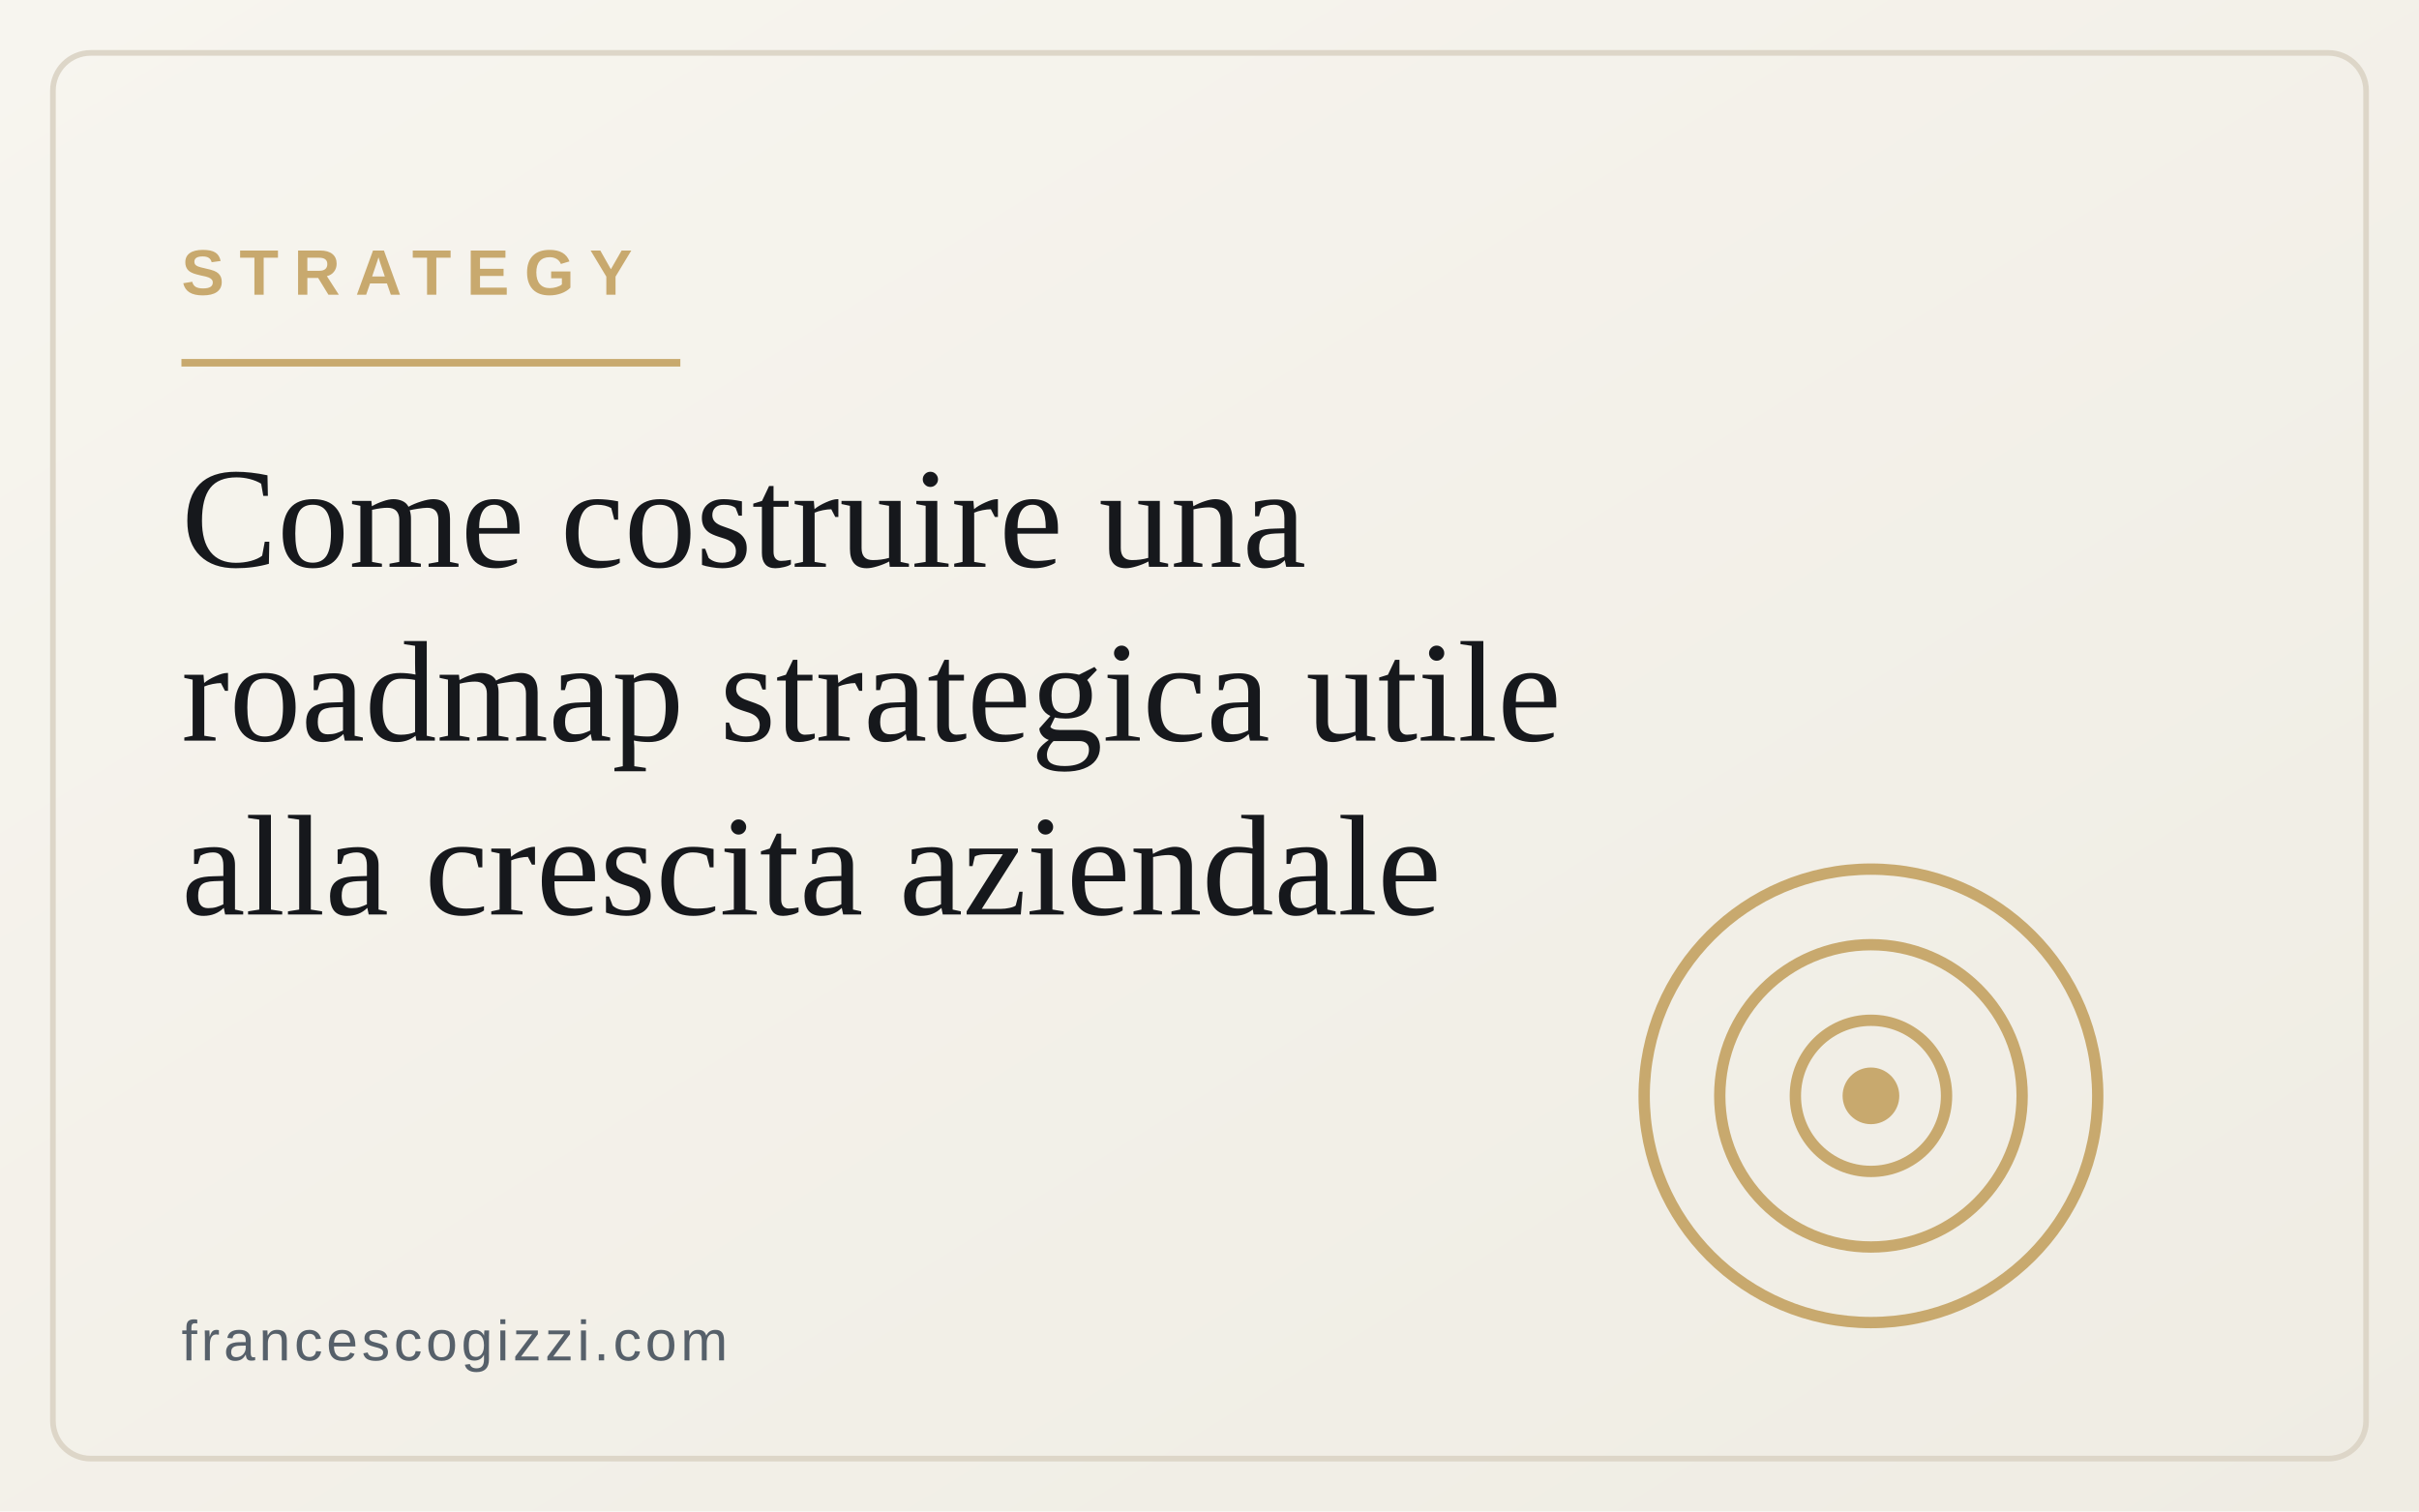
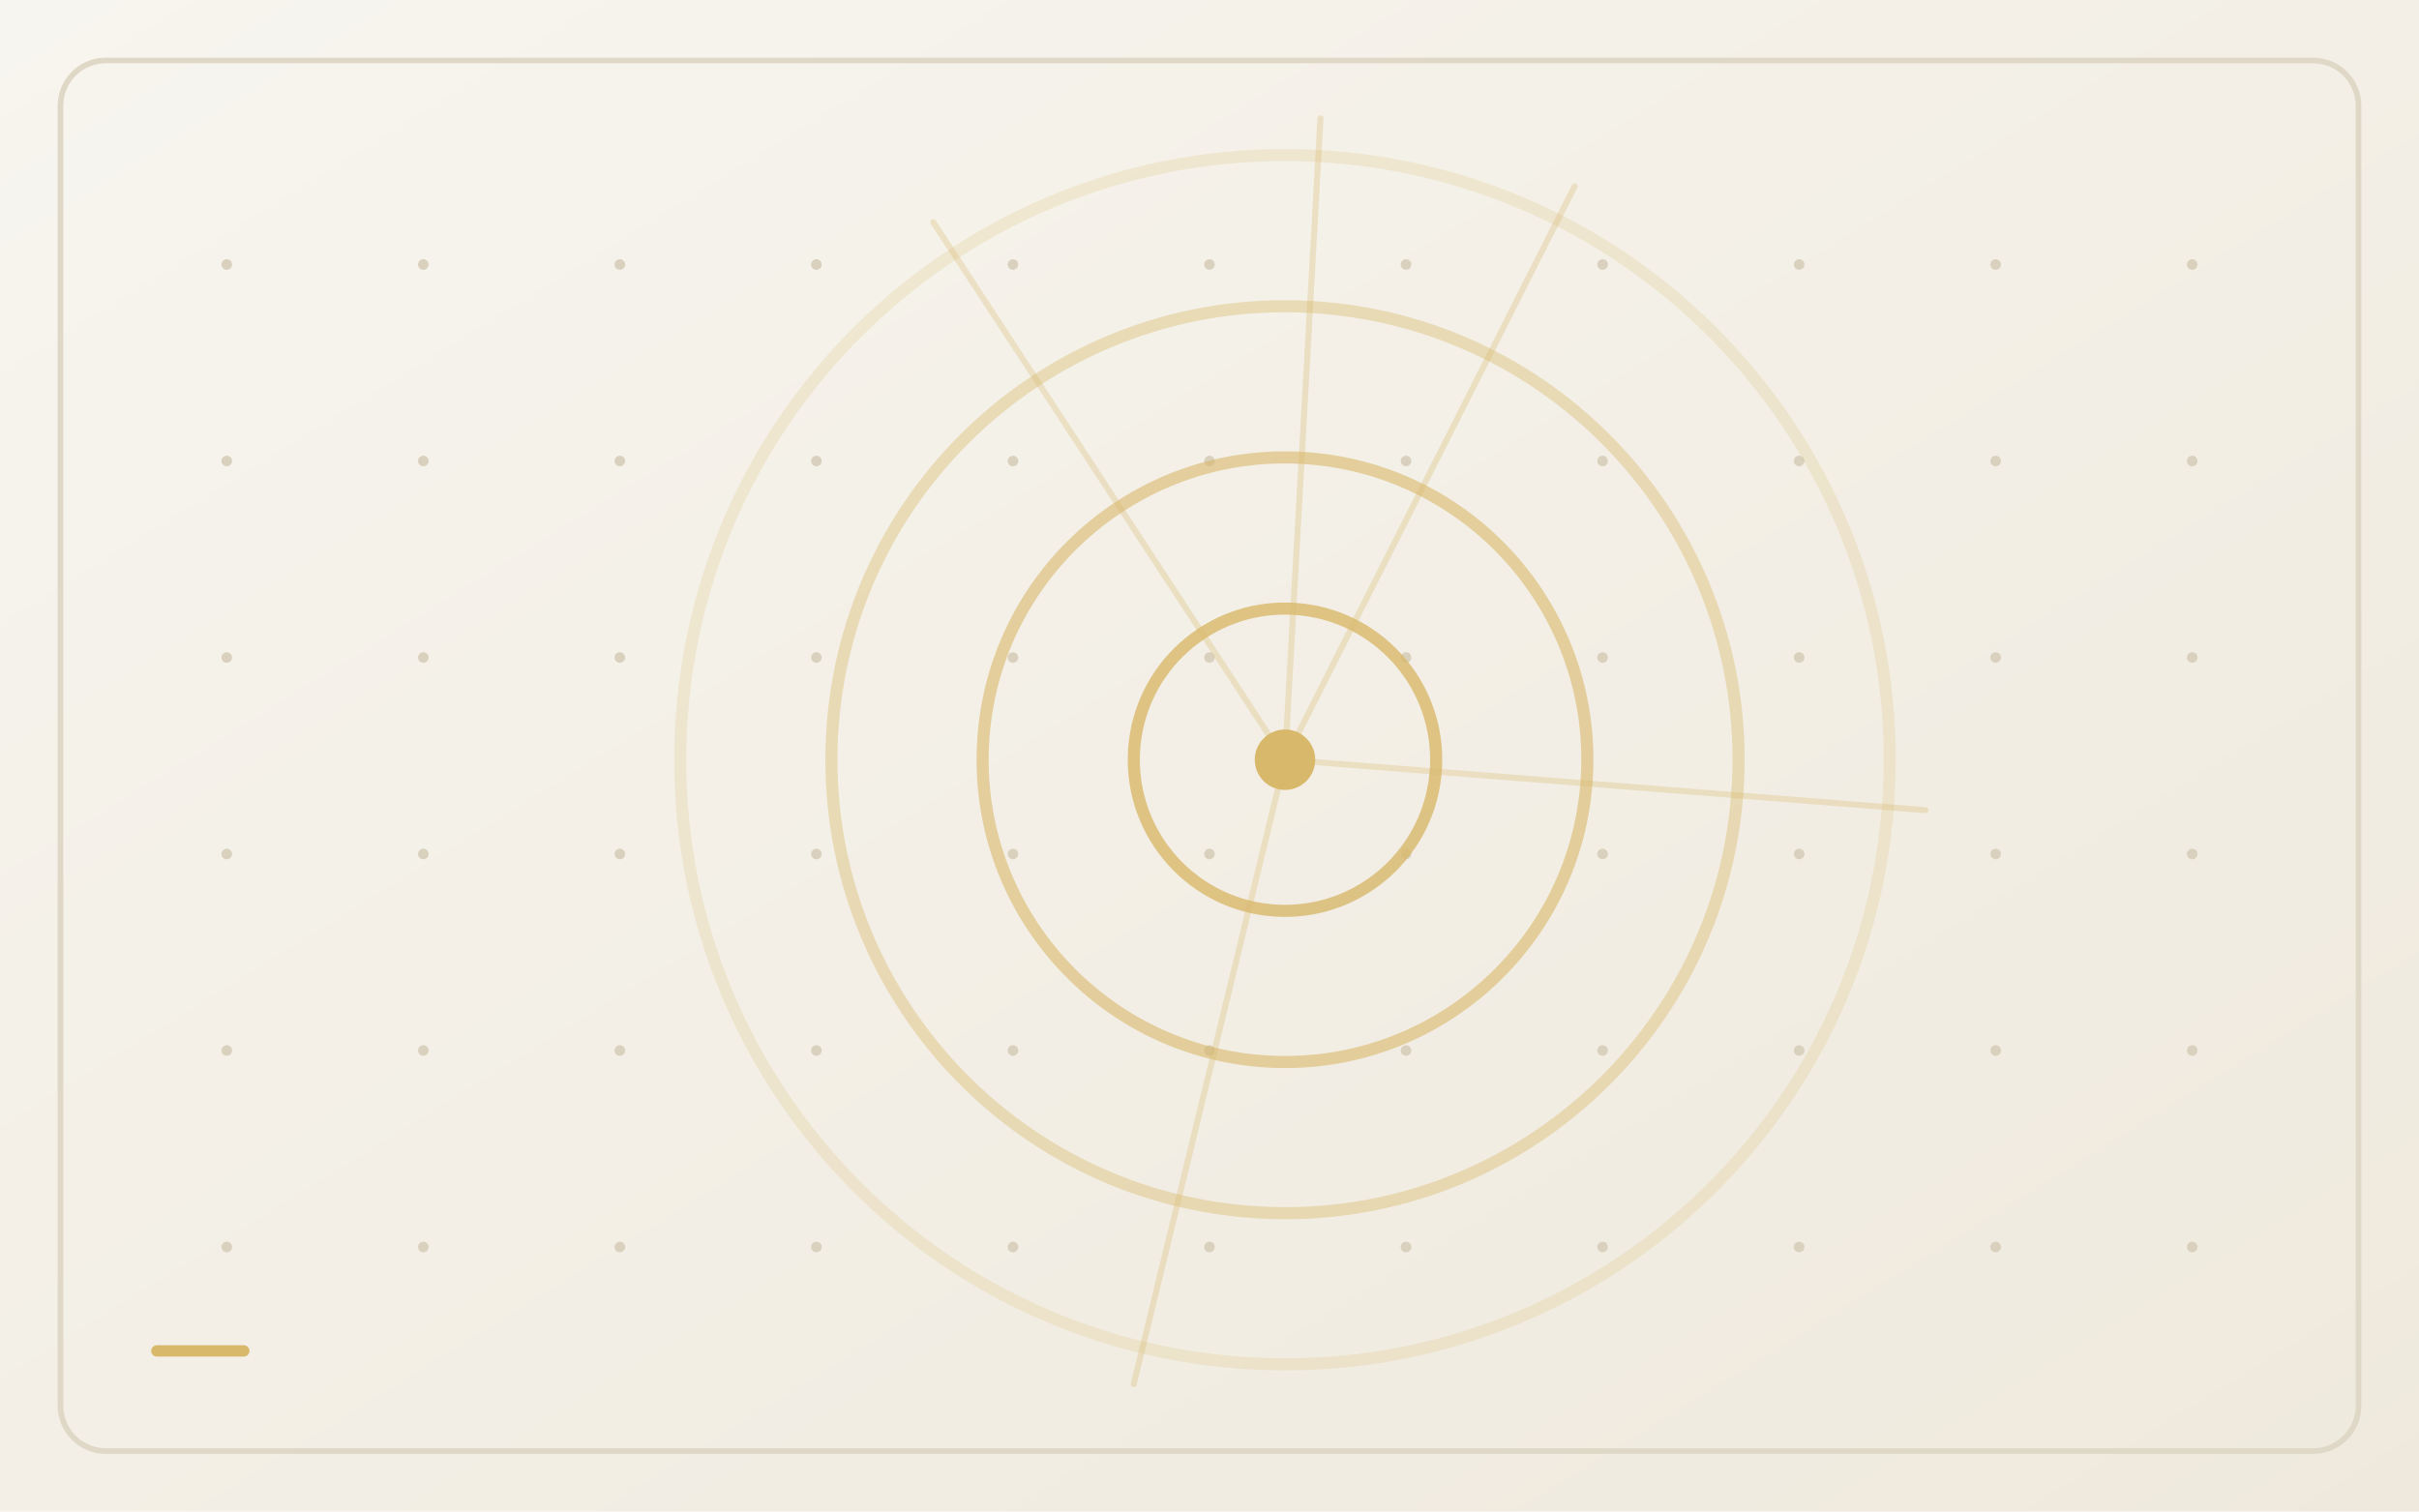
- <svg xmlns="http://www.w3.org/2000/svg" viewBox="0 0 640 400" width="640" height="400" role="img" aria-label="Come costruire una roadmap strategica utile alla crescita aziendale">
+ <svg xmlns="http://www.w3.org/2000/svg" viewBox="0 0 640 400" width="640" height="400">
  <defs>
    <linearGradient id="bg" x1="0" y1="0" x2="1" y2="1">
      <stop offset="0" stop-color="#f7f5ef" />
-       <stop offset="1" stop-color="#efece3" />
+       <stop offset="1" stop-color="#efe9dd" />
    </linearGradient>
  </defs>
  <rect width="640" height="400" fill="url(#bg)" />
-   <rect x="14" y="14" width="612" height="372" fill="none" stroke="#ddd6c8" stroke-width="1.5" rx="10" />
-   <text x="48" y="78" font-family="Arial,Helvetica,sans-serif" font-size="17" font-weight="700" letter-spacing="4" fill="#c8a96e">STRATEGY</text>
-   <line x1="48" y1="96" x2="180" y2="96" stroke="#c8a96e" stroke-width="2" />
-   <text x="48" y="150" font-family="Georgia,'Times New Roman',serif" font-size="38" fill="#16181c">
-     <tspan x="48" dy="0">Come costruire una</tspan>
-     <tspan x="48" dy="46">roadmap strategica utile</tspan>
-     <tspan x="48" dy="46">alla crescita aziendale</tspan>
-   </text>
-   <g transform="translate(495,290)" stroke="#c8a96e" fill="none" stroke-width="3" stroke-linecap="round">
-     <circle r="20" />
-     <circle r="40" />
-     <circle r="60" />
-     <circle r="6" fill="#c8a96e" />
+   <circle cx="60" cy="70" r="1.4" fill="#d9d0bd" />
+   <circle cx="60" cy="122" r="1.4" fill="#d9d0bd" />
+   <circle cx="60" cy="174" r="1.4" fill="#d9d0bd" />
+   <circle cx="60" cy="226" r="1.4" fill="#d9d0bd" />
+   <circle cx="60" cy="278" r="1.4" fill="#d9d0bd" />
+   <circle cx="60" cy="330" r="1.4" fill="#d9d0bd" />
+   <circle cx="112" cy="70" r="1.4" fill="#d9d0bd" />
+   <circle cx="112" cy="122" r="1.4" fill="#d9d0bd" />
+   <circle cx="112" cy="174" r="1.4" fill="#d9d0bd" />
+   <circle cx="112" cy="226" r="1.4" fill="#d9d0bd" />
+   <circle cx="112" cy="278" r="1.4" fill="#d9d0bd" />
+   <circle cx="112" cy="330" r="1.4" fill="#d9d0bd" />
+   <circle cx="164" cy="70" r="1.4" fill="#d9d0bd" />
+   <circle cx="164" cy="122" r="1.4" fill="#d9d0bd" />
+   <circle cx="164" cy="174" r="1.4" fill="#d9d0bd" />
+   <circle cx="164" cy="226" r="1.4" fill="#d9d0bd" />
+   <circle cx="164" cy="278" r="1.4" fill="#d9d0bd" />
+   <circle cx="164" cy="330" r="1.4" fill="#d9d0bd" />
+   <circle cx="216" cy="70" r="1.4" fill="#d9d0bd" />
+   <circle cx="216" cy="122" r="1.4" fill="#d9d0bd" />
+   <circle cx="216" cy="174" r="1.4" fill="#d9d0bd" />
+   <circle cx="216" cy="226" r="1.4" fill="#d9d0bd" />
+   <circle cx="216" cy="278" r="1.4" fill="#d9d0bd" />
+   <circle cx="216" cy="330" r="1.4" fill="#d9d0bd" />
+   <circle cx="268" cy="70" r="1.4" fill="#d9d0bd" />
+   <circle cx="268" cy="122" r="1.4" fill="#d9d0bd" />
+   <circle cx="268" cy="174" r="1.4" fill="#d9d0bd" />
+   <circle cx="268" cy="226" r="1.4" fill="#d9d0bd" />
+   <circle cx="268" cy="278" r="1.4" fill="#d9d0bd" />
+   <circle cx="268" cy="330" r="1.4" fill="#d9d0bd" />
+   <circle cx="320" cy="70" r="1.4" fill="#d9d0bd" />
+   <circle cx="320" cy="122" r="1.4" fill="#d9d0bd" />
+   <circle cx="320" cy="174" r="1.4" fill="#d9d0bd" />
+   <circle cx="320" cy="226" r="1.4" fill="#d9d0bd" />
+   <circle cx="320" cy="278" r="1.4" fill="#d9d0bd" />
+   <circle cx="320" cy="330" r="1.4" fill="#d9d0bd" />
+   <circle cx="372" cy="70" r="1.4" fill="#d9d0bd" />
+   <circle cx="372" cy="122" r="1.4" fill="#d9d0bd" />
+   <circle cx="372" cy="174" r="1.4" fill="#d9d0bd" />
+   <circle cx="372" cy="226" r="1.4" fill="#d9d0bd" />
+   <circle cx="372" cy="278" r="1.4" fill="#d9d0bd" />
+   <circle cx="372" cy="330" r="1.4" fill="#d9d0bd" />
+   <circle cx="424" cy="70" r="1.4" fill="#d9d0bd" />
+   <circle cx="424" cy="122" r="1.4" fill="#d9d0bd" />
+   <circle cx="424" cy="174" r="1.4" fill="#d9d0bd" />
+   <circle cx="424" cy="226" r="1.4" fill="#d9d0bd" />
+   <circle cx="424" cy="278" r="1.4" fill="#d9d0bd" />
+   <circle cx="424" cy="330" r="1.4" fill="#d9d0bd" />
+   <circle cx="476" cy="70" r="1.4" fill="#d9d0bd" />
+   <circle cx="476" cy="122" r="1.4" fill="#d9d0bd" />
+   <circle cx="476" cy="174" r="1.4" fill="#d9d0bd" />
+   <circle cx="476" cy="226" r="1.4" fill="#d9d0bd" />
+   <circle cx="476" cy="278" r="1.4" fill="#d9d0bd" />
+   <circle cx="476" cy="330" r="1.4" fill="#d9d0bd" />
+   <circle cx="528" cy="70" r="1.4" fill="#d9d0bd" />
+   <circle cx="528" cy="122" r="1.4" fill="#d9d0bd" />
+   <circle cx="528" cy="174" r="1.4" fill="#d9d0bd" />
+   <circle cx="528" cy="226" r="1.4" fill="#d9d0bd" />
+   <circle cx="528" cy="278" r="1.4" fill="#d9d0bd" />
+   <circle cx="528" cy="330" r="1.4" fill="#d9d0bd" />
+   <circle cx="580" cy="70" r="1.4" fill="#d9d0bd" />
+   <circle cx="580" cy="122" r="1.4" fill="#d9d0bd" />
+   <circle cx="580" cy="174" r="1.4" fill="#d9d0bd" />
+   <circle cx="580" cy="226" r="1.4" fill="#d9d0bd" />
+   <circle cx="580" cy="278" r="1.4" fill="#d9d0bd" />
+   <circle cx="580" cy="330" r="1.4" fill="#d9d0bd" />
+   <rect x="16" y="16" width="608" height="368" fill="none" stroke="#e0d8c7" stroke-width="1.5" rx="12" />
+   <g transform="rotate(3 320 200)">
+     <path d="M340 200 L509.941 204.463" stroke="#d8b86a" fill="none" stroke-linecap="round" stroke-linejoin="round" stroke-width="1.6" opacity="0.3" />
+     <path d="M340 200 L239.617 62.802" stroke="#d8b86a" fill="none" stroke-linecap="round" stroke-linejoin="round" stroke-width="1.6" opacity="0.3" />
+     <path d="M340 200 L340.49 30.001" stroke="#d8b86a" fill="none" stroke-linecap="round" stroke-linejoin="round" stroke-width="1.6" opacity="0.3" />
+     <path d="M340 200 L308.684 367.091" stroke="#d8b86a" fill="none" stroke-linecap="round" stroke-linejoin="round" stroke-width="1.6" opacity="0.3" />
+     <path d="M340 200 L408.591 44.452" stroke="#d8b86a" fill="none" stroke-linecap="round" stroke-linejoin="round" stroke-width="1.6" opacity="0.3" />
+     <circle cx="340" cy="200" r="40" stroke="#d8b86a" fill="none" stroke-width="3.2" stroke-linecap="round" stroke-linejoin="round" opacity="0.8" />
+     <circle cx="340" cy="200" r="80" stroke="#d8b86a" fill="none" stroke-width="3.2" stroke-linecap="round" stroke-linejoin="round" opacity="0.6" />
+     <circle cx="340" cy="200" r="120" stroke="#d8b86a" fill="none" stroke-width="3.2" stroke-linecap="round" stroke-linejoin="round" opacity="0.4" />
+     <circle cx="340" cy="200" r="160" stroke="#d8b86a" fill="none" stroke-width="3.2" stroke-linecap="round" stroke-linejoin="round" opacity="0.2" />
+     <circle cx="340" cy="200" r="8" fill="#d8b86a" />
  </g>
-   <text x="48" y="360" font-family="Arial,Helvetica,sans-serif" font-size="15" letter-spacing="1" fill="#56606a">francescogizzi.com</text>
+   <rect x="40" y="356" width="26" height="3" rx="1.5" fill="#d8b86a" />
</svg>
